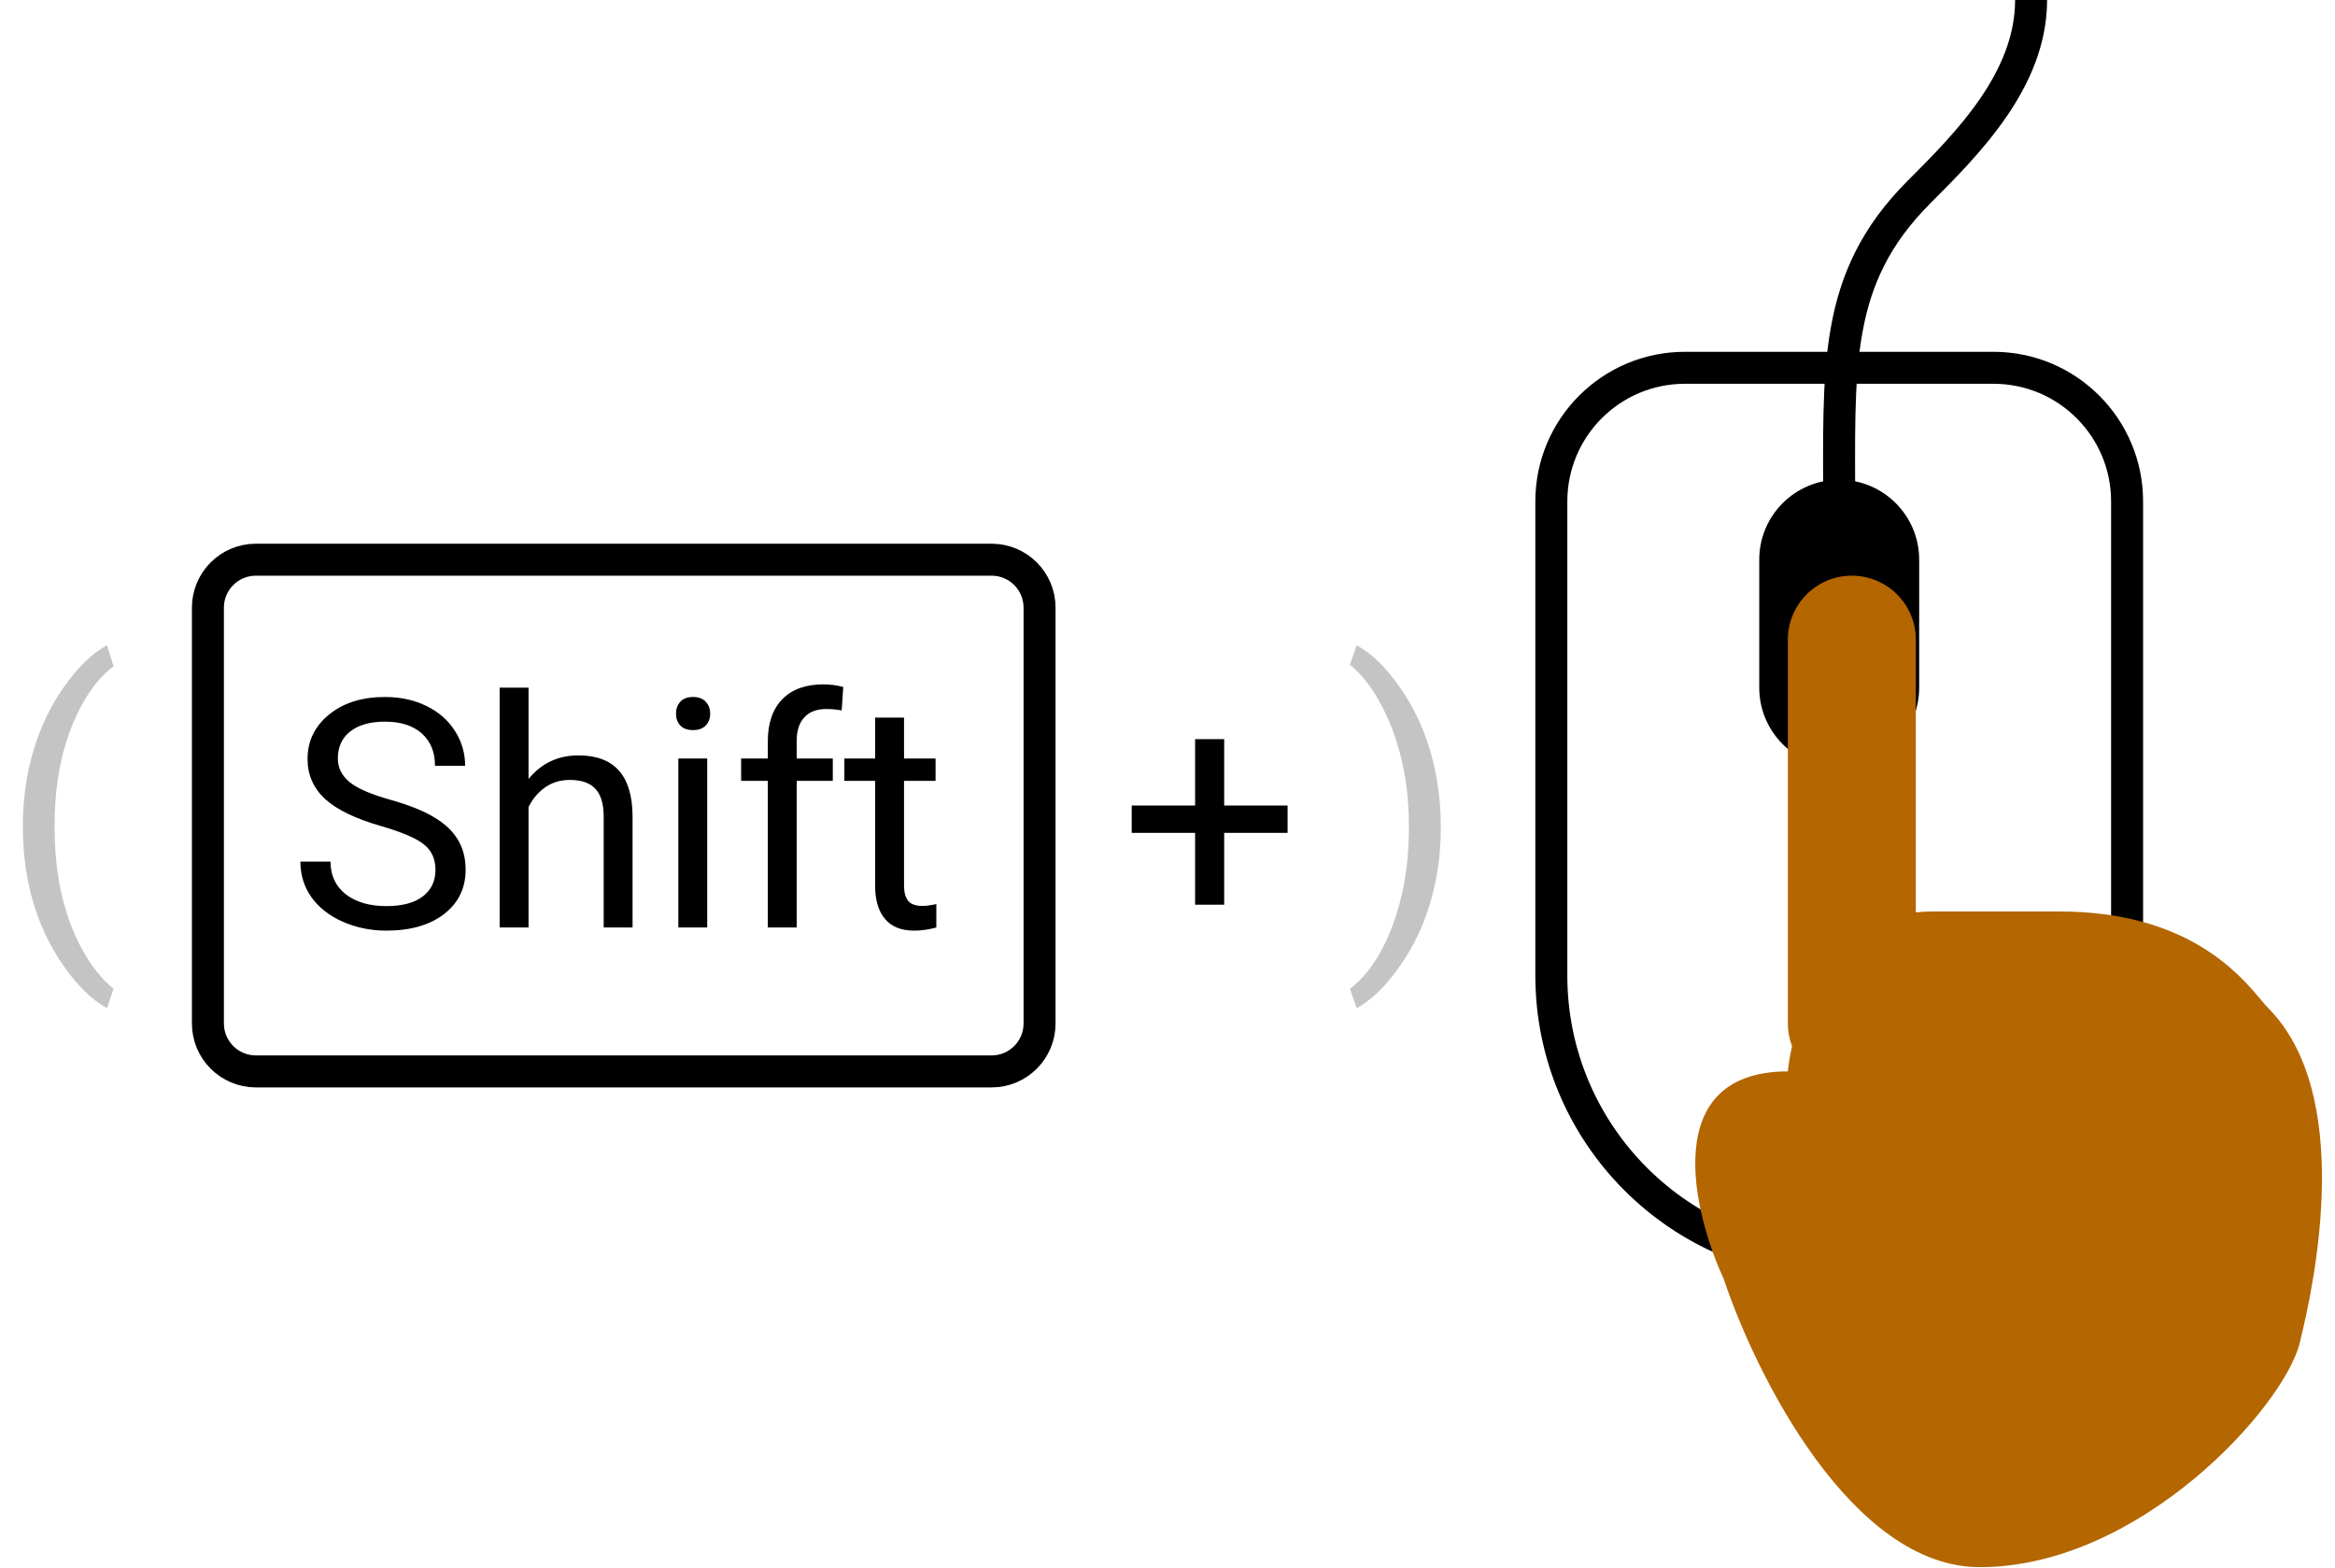
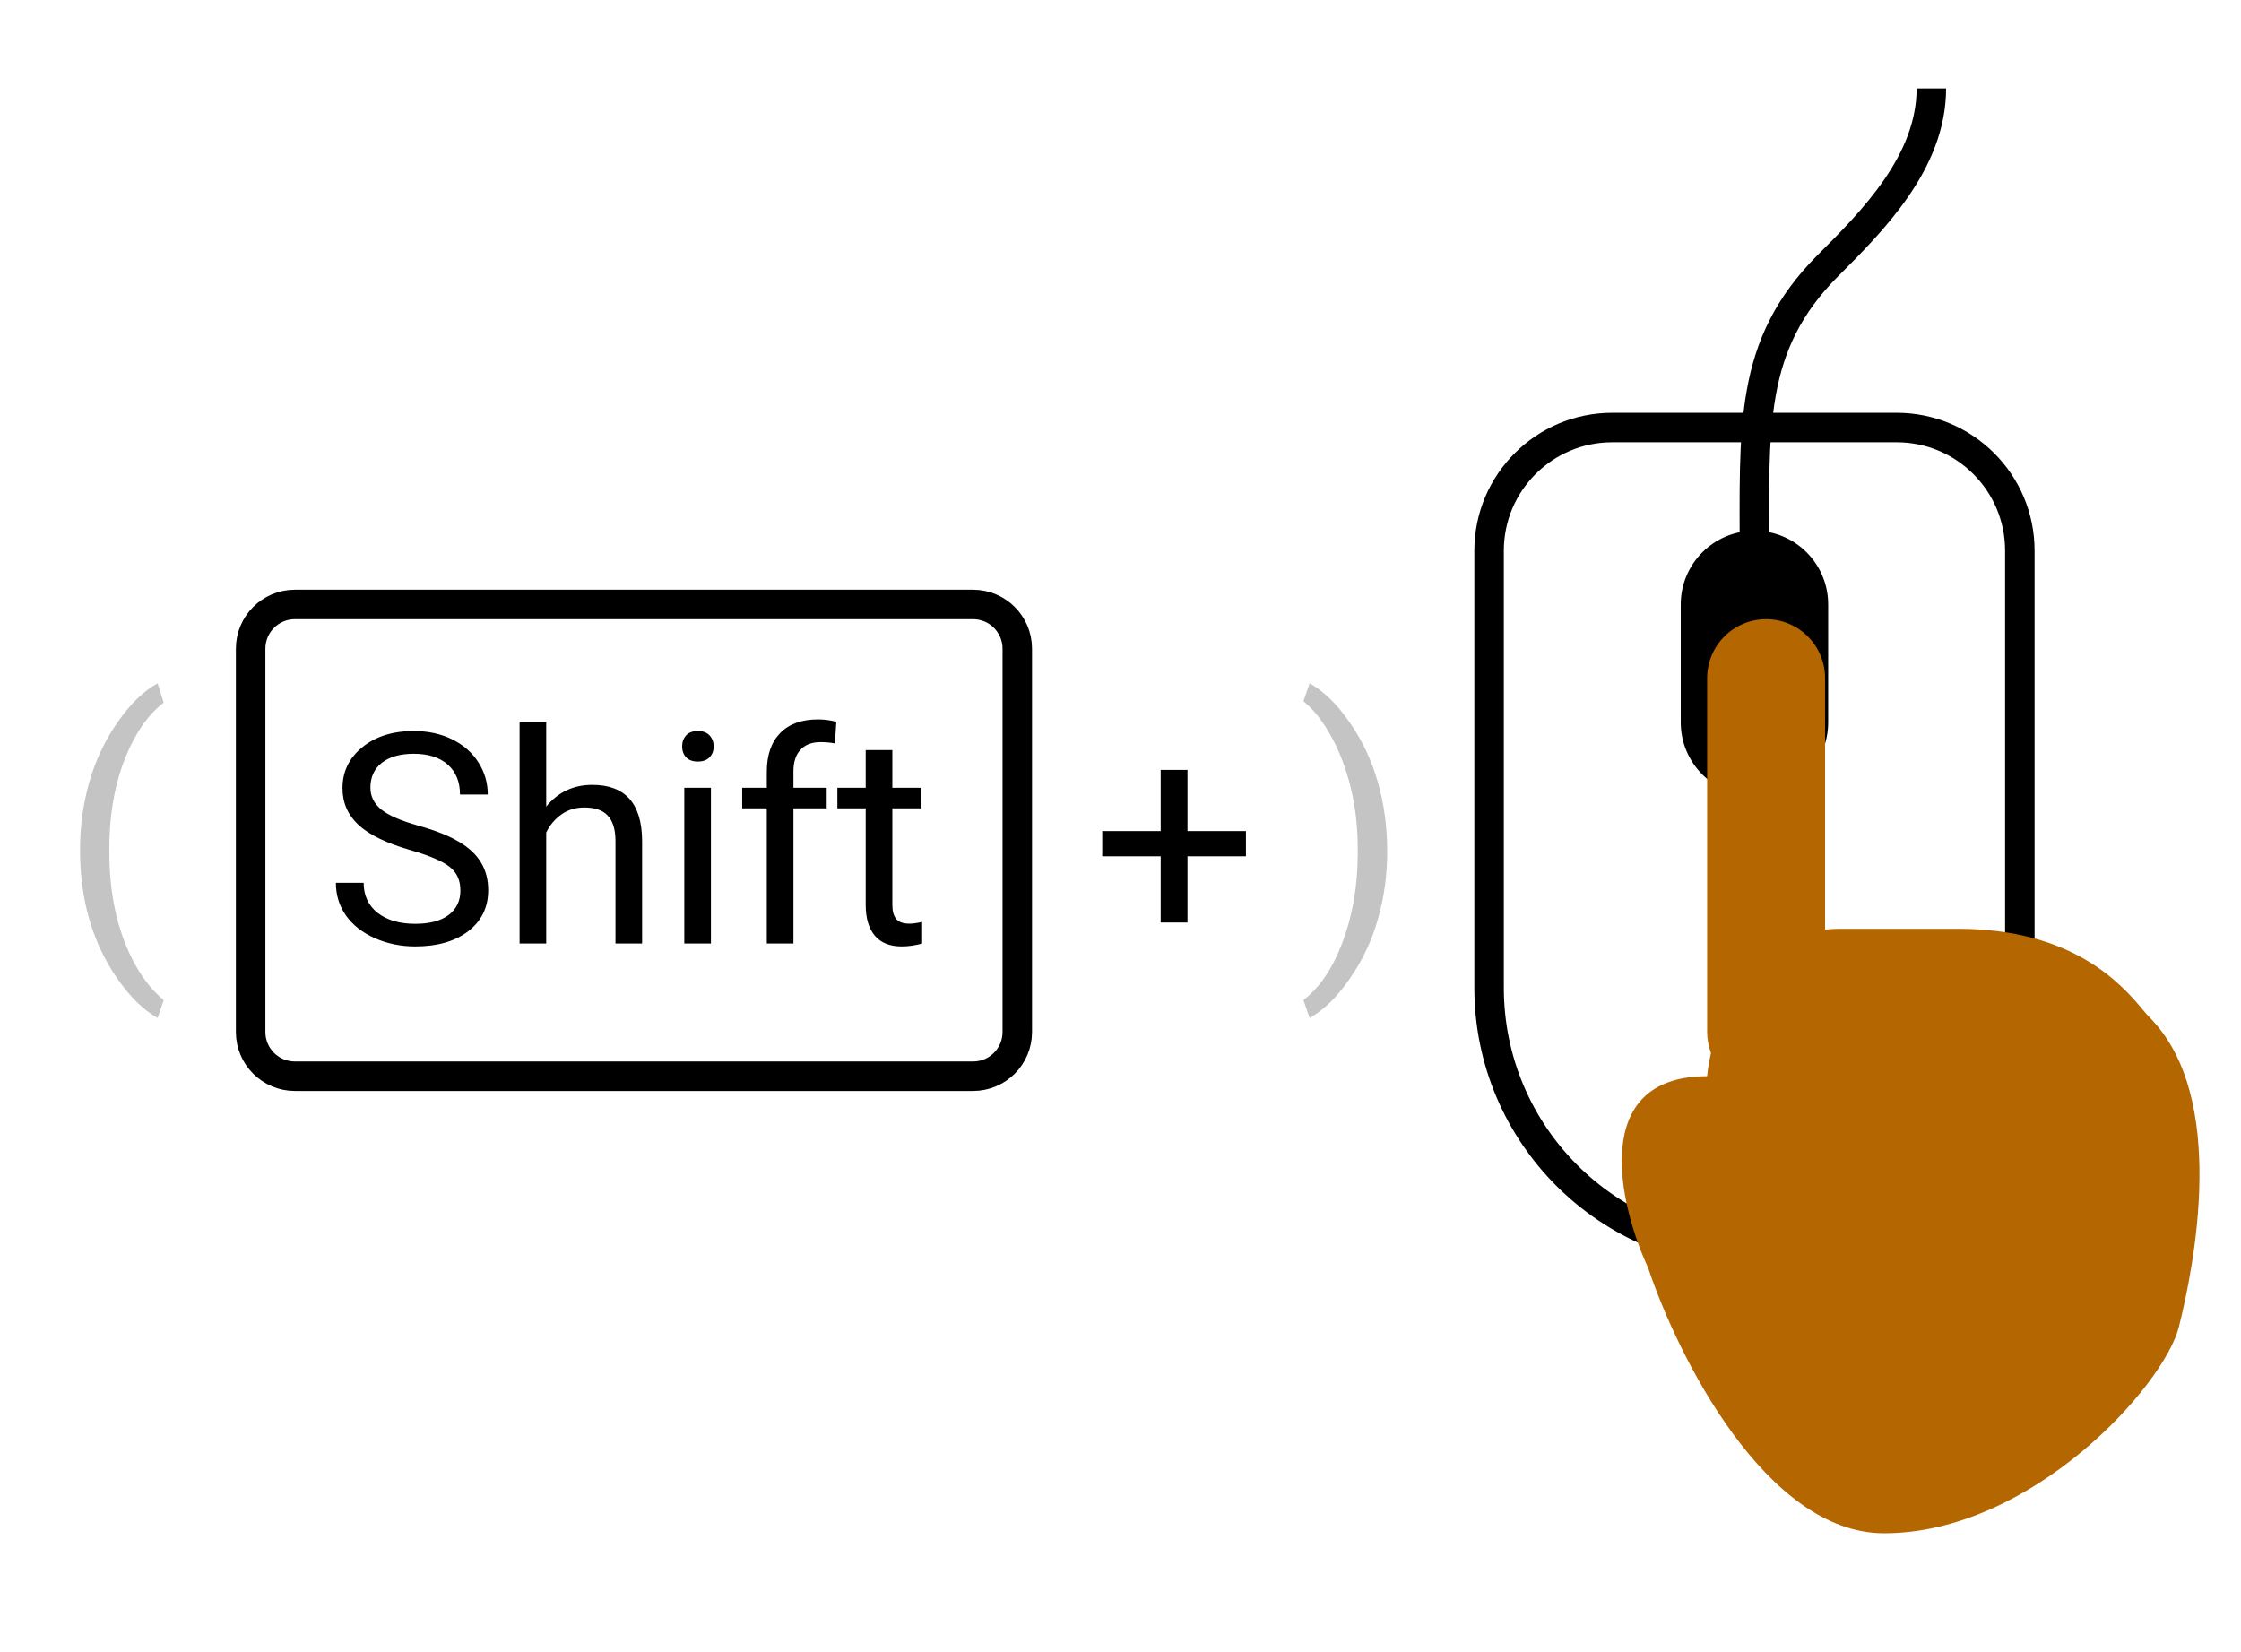
- <svg xmlns="http://www.w3.org/2000/svg" width="73" height="49" viewBox="0 0 73 49" fill="none">
-   <path d="M52.677 11.5H62.323C64.63 11.5 66.5 13.37 66.5 15.677V30.5C66.5 35.471 62.471 39.5 57.5 39.5C52.529 39.5 48.5 35.471 48.5 30.5V15.677C48.5 13.37 50.37 11.5 52.677 11.5Z" stroke="black" />
-   <path d="M63.499 0C63.499 2.5 61.499 4.5 59.999 6C57.279 8.72 57.5 11.5 57.5 16" stroke="black" />
-   <rect x="55" y="15" width="5" height="9" rx="2.5" fill="black" />
-   <path fill-rule="evenodd" clip-rule="evenodd" d="M57.895 18C56.79 18 55.895 18.895 55.895 20V32C55.895 32.251 55.941 32.491 56.025 32.712C55.96 32.998 55.918 33.266 55.894 33.5C51.894 33.5 52.894 37.833 53.894 40C54.895 43 57.895 49 61.895 49C66.894 49 71.394 44 71.894 42C72.394 40 73.587 34.193 70.894 31.5C70.836 31.441 70.763 31.355 70.673 31.248C70 30.446 68.365 28.5 64.394 28.5L60.395 28.5C60.222 28.5 60.055 28.51 59.895 28.528V20C59.895 18.895 58.999 18 57.895 18Z" fill="#B46600" />
-   <rect x="6.5" y="17.5" width="26" height="16" rx="1.5" stroke="black" />
-   <path d="M11.92 25.831C11.116 25.6 10.53 25.317 10.162 24.981C9.798 24.643 9.615 24.226 9.615 23.731C9.615 23.172 9.838 22.709 10.284 22.345C10.733 21.977 11.316 21.793 12.032 21.793C12.521 21.793 12.955 21.887 13.336 22.076C13.72 22.265 14.016 22.525 14.225 22.857C14.436 23.189 14.542 23.552 14.542 23.946H13.6C13.6 23.517 13.463 23.18 13.19 22.936C12.916 22.688 12.53 22.564 12.032 22.564C11.57 22.564 11.209 22.667 10.948 22.872C10.691 23.074 10.562 23.355 10.562 23.717C10.562 24.006 10.685 24.252 10.929 24.454C11.176 24.653 11.594 24.835 12.184 25.001C12.776 25.167 13.238 25.351 13.57 25.553C13.906 25.751 14.153 25.984 14.312 26.251C14.475 26.518 14.557 26.832 14.557 27.193C14.557 27.77 14.332 28.232 13.883 28.58C13.434 28.925 12.833 29.098 12.081 29.098C11.593 29.098 11.137 29.005 10.714 28.819C10.291 28.631 9.964 28.373 9.732 28.048C9.505 27.722 9.391 27.353 9.391 26.939H10.333C10.333 27.369 10.491 27.709 10.807 27.96C11.126 28.207 11.55 28.331 12.081 28.331C12.576 28.331 12.955 28.23 13.219 28.028C13.482 27.826 13.614 27.551 13.614 27.203C13.614 26.855 13.492 26.586 13.248 26.398C13.004 26.205 12.561 26.017 11.92 25.831ZM16.524 24.356C16.925 23.865 17.446 23.619 18.087 23.619C19.203 23.619 19.767 24.249 19.776 25.509V29H18.873V25.504C18.87 25.123 18.782 24.841 18.609 24.659C18.44 24.477 18.175 24.386 17.814 24.386C17.52 24.386 17.263 24.464 17.042 24.62C16.821 24.776 16.648 24.981 16.524 25.235V29H15.621V21.5H16.524V24.356ZM22.11 29H21.207V23.717H22.11V29ZM21.134 22.315C21.134 22.169 21.178 22.045 21.266 21.944C21.357 21.843 21.49 21.793 21.666 21.793C21.842 21.793 21.975 21.843 22.066 21.944C22.158 22.045 22.203 22.169 22.203 22.315C22.203 22.462 22.158 22.584 22.066 22.682C21.975 22.779 21.842 22.828 21.666 22.828C21.49 22.828 21.357 22.779 21.266 22.682C21.178 22.584 21.134 22.462 21.134 22.315ZM24.005 29V24.415H23.17V23.717H24.005V23.175C24.005 22.608 24.156 22.171 24.459 21.861C24.762 21.552 25.19 21.398 25.743 21.398C25.951 21.398 26.158 21.425 26.363 21.48L26.314 22.213C26.162 22.184 25.999 22.169 25.826 22.169C25.533 22.169 25.307 22.255 25.148 22.428C24.988 22.597 24.908 22.841 24.908 23.16V23.717H26.036V24.415H24.908V29H24.005ZM28.263 22.438V23.717H29.249V24.415H28.263V27.691C28.263 27.903 28.307 28.062 28.395 28.17C28.482 28.274 28.632 28.326 28.844 28.326C28.948 28.326 29.091 28.307 29.273 28.268V29C29.036 29.065 28.805 29.098 28.58 29.098C28.176 29.098 27.872 28.976 27.667 28.731C27.462 28.487 27.359 28.141 27.359 27.691V24.415H26.398V23.717H27.359V22.438H28.263Z" fill="black" />
-   <path d="M38.272 25.186H40.254V26.041H38.272V28.287H37.363V26.041H35.381V25.186H37.363V23.111H38.272V25.186Z" fill="black" />
-   <path d="M45.045 25.879C45.045 26.678 44.94 27.444 44.728 28.178C44.521 28.909 44.2 29.584 43.767 30.203C43.337 30.823 42.886 31.263 42.414 31.524L42.204 30.918C42.755 30.495 43.198 29.84 43.531 28.952C43.867 28.06 44.039 27.072 44.046 25.987V25.815C44.046 25.063 43.968 24.365 43.81 23.72C43.653 23.072 43.432 22.492 43.149 21.98C42.87 21.468 42.555 21.069 42.204 20.782L42.414 20.175C42.886 20.437 43.336 20.873 43.762 21.486C44.191 22.098 44.512 22.773 44.723 23.511C44.938 24.248 45.045 25.038 45.045 25.879Z" fill="#C4C4C4" />
-   <path d="M0.714 25.826C0.714 25.016 0.822 24.239 1.037 23.495C1.255 22.75 1.579 22.073 2.009 21.464C2.438 20.856 2.884 20.426 3.346 20.175L3.55 20.831C3.028 21.232 2.598 21.844 2.261 22.668C1.928 23.491 1.746 24.413 1.713 25.434L1.708 25.89C1.708 27.272 1.96 28.472 2.465 29.489C2.77 30.098 3.131 30.574 3.55 30.918L3.346 31.524C2.87 31.259 2.415 30.815 1.982 30.192C1.137 28.975 0.714 27.519 0.714 25.826Z" fill="#C4C4C4" />
+ <svg xmlns="http://www.w3.org/2000/svg" width="76" height="56" viewBox="0 0 76 56" fill="none">
+   <path d="M54.677 14.5H64.323C66.63 14.5 68.5 16.37 68.5 18.677V33.5C68.5 38.471 64.471 42.5 59.5 42.5C54.529 42.5 50.5 38.471 50.5 33.5V18.677C50.5 16.37 52.37 14.5 54.677 14.5Z" stroke="black" />
+   <path d="M65.499 3C65.499 5.5 63.499 7.5 61.999 9C59.279 11.72 59.5 14.5 59.5 19" stroke="black" />
+   <rect x="57" y="18" width="5" height="9" rx="2.5" fill="black" />
+   <path fill-rule="evenodd" clip-rule="evenodd" d="M59.895 21C58.79 21 57.895 21.895 57.895 23V35C57.895 35.251 57.941 35.491 58.025 35.712C57.96 35.998 57.918 36.266 57.894 36.5C53.894 36.5 54.894 40.833 55.894 43C56.895 46 59.895 52 63.895 52C68.894 52 73.394 47 73.894 45C74.394 43 75.587 37.193 72.894 34.5C72.836 34.441 72.763 34.355 72.673 34.248C72 33.446 70.365 31.5 66.394 31.5L62.395 31.5C62.222 31.5 62.055 31.51 61.895 31.528V23C61.895 21.895 60.999 21 59.895 21Z" fill="#B46600" />
+   <rect x="8.5" y="20.5" width="26" height="16" rx="1.5" stroke="black" />
+   <path d="M13.92 28.831C13.116 28.6 12.53 28.317 12.162 27.981C11.797 27.643 11.615 27.226 11.615 26.731C11.615 26.172 11.838 25.709 12.284 25.345C12.733 24.977 13.316 24.793 14.032 24.793C14.521 24.793 14.955 24.887 15.336 25.076C15.72 25.265 16.016 25.525 16.225 25.857C16.436 26.189 16.542 26.552 16.542 26.946H15.6C15.6 26.517 15.463 26.18 15.19 25.936C14.916 25.688 14.53 25.564 14.032 25.564C13.57 25.564 13.209 25.667 12.948 25.872C12.691 26.074 12.562 26.355 12.562 26.717C12.562 27.006 12.685 27.252 12.929 27.454C13.176 27.653 13.594 27.835 14.184 28.001C14.776 28.167 15.238 28.351 15.57 28.553C15.906 28.751 16.153 28.984 16.312 29.251C16.475 29.518 16.557 29.832 16.557 30.193C16.557 30.77 16.332 31.232 15.883 31.58C15.434 31.925 14.833 32.098 14.081 32.098C13.593 32.098 13.137 32.005 12.714 31.819C12.291 31.631 11.963 31.373 11.732 31.048C11.505 30.722 11.391 30.353 11.391 29.939H12.333C12.333 30.369 12.491 30.709 12.807 30.96C13.126 31.207 13.55 31.331 14.081 31.331C14.576 31.331 14.955 31.23 15.219 31.028C15.482 30.826 15.614 30.551 15.614 30.203C15.614 29.855 15.492 29.586 15.248 29.398C15.004 29.205 14.561 29.017 13.92 28.831ZM18.524 27.356C18.925 26.865 19.446 26.619 20.087 26.619C21.203 26.619 21.767 27.249 21.776 28.509V32H20.873V28.504C20.87 28.123 20.782 27.841 20.609 27.659C20.44 27.477 20.175 27.386 19.814 27.386C19.52 27.386 19.263 27.464 19.042 27.62C18.821 27.776 18.648 27.981 18.524 28.235V32H17.621V24.5H18.524V27.356ZM24.11 32H23.207V26.717H24.11V32ZM23.134 25.315C23.134 25.169 23.178 25.045 23.266 24.944C23.357 24.843 23.49 24.793 23.666 24.793C23.842 24.793 23.975 24.843 24.066 24.944C24.158 25.045 24.203 25.169 24.203 25.315C24.203 25.462 24.158 25.584 24.066 25.682C23.975 25.779 23.842 25.828 23.666 25.828C23.49 25.828 23.357 25.779 23.266 25.682C23.178 25.584 23.134 25.462 23.134 25.315ZM26.005 32V27.415H25.17V26.717H26.005V26.175C26.005 25.608 26.156 25.171 26.459 24.861C26.762 24.552 27.19 24.398 27.743 24.398C27.951 24.398 28.158 24.425 28.363 24.48L28.314 25.213C28.162 25.184 27.999 25.169 27.826 25.169C27.533 25.169 27.307 25.255 27.148 25.428C26.988 25.597 26.908 25.841 26.908 26.16V26.717H28.036V27.415H26.908V32H26.005ZM30.263 25.438V26.717H31.249V27.415H30.263V30.691C30.263 30.903 30.307 31.062 30.395 31.17C30.482 31.274 30.632 31.326 30.844 31.326C30.948 31.326 31.091 31.307 31.273 31.268V32C31.036 32.065 30.805 32.098 30.58 32.098C30.176 32.098 29.872 31.976 29.667 31.731C29.462 31.487 29.359 31.141 29.359 30.691V27.415H28.398V26.717H29.359V25.438H30.263Z" fill="black" />
+   <path d="M40.272 28.186H42.254V29.041H40.272V31.287H39.363V29.041H37.381V28.186H39.363V26.111H40.272V28.186Z" fill="black" />
+   <path d="M47.045 28.879C47.045 29.678 46.94 30.444 46.728 31.178C46.521 31.909 46.2 32.584 45.767 33.203C45.337 33.823 44.886 34.263 44.414 34.524L44.204 33.917C44.755 33.495 45.198 32.84 45.531 31.952C45.867 31.06 46.039 30.072 46.046 28.987V28.815C46.046 28.063 45.968 27.365 45.81 26.72C45.653 26.072 45.432 25.492 45.149 24.98C44.87 24.468 44.555 24.069 44.204 23.782L44.414 23.175C44.886 23.437 45.336 23.873 45.762 24.486C46.191 25.098 46.512 25.773 46.723 26.511C46.938 27.248 47.045 28.038 47.045 28.879Z" fill="#C4C4C4" />
+   <path d="M2.714 28.826C2.714 28.016 2.822 27.239 3.037 26.495C3.255 25.75 3.579 25.073 4.009 24.464C4.438 23.856 4.884 23.426 5.346 23.175L5.55 23.831C5.028 24.232 4.598 24.844 4.261 25.668C3.928 26.491 3.746 27.413 3.713 28.434L3.708 28.89C3.708 30.272 3.96 31.472 4.465 32.489C4.77 33.097 5.131 33.574 5.55 33.917L5.346 34.524C4.87 34.259 4.415 33.815 3.982 33.192C3.137 31.975 2.714 30.519 2.714 28.826Z" fill="#C4C4C4" />
</svg>
